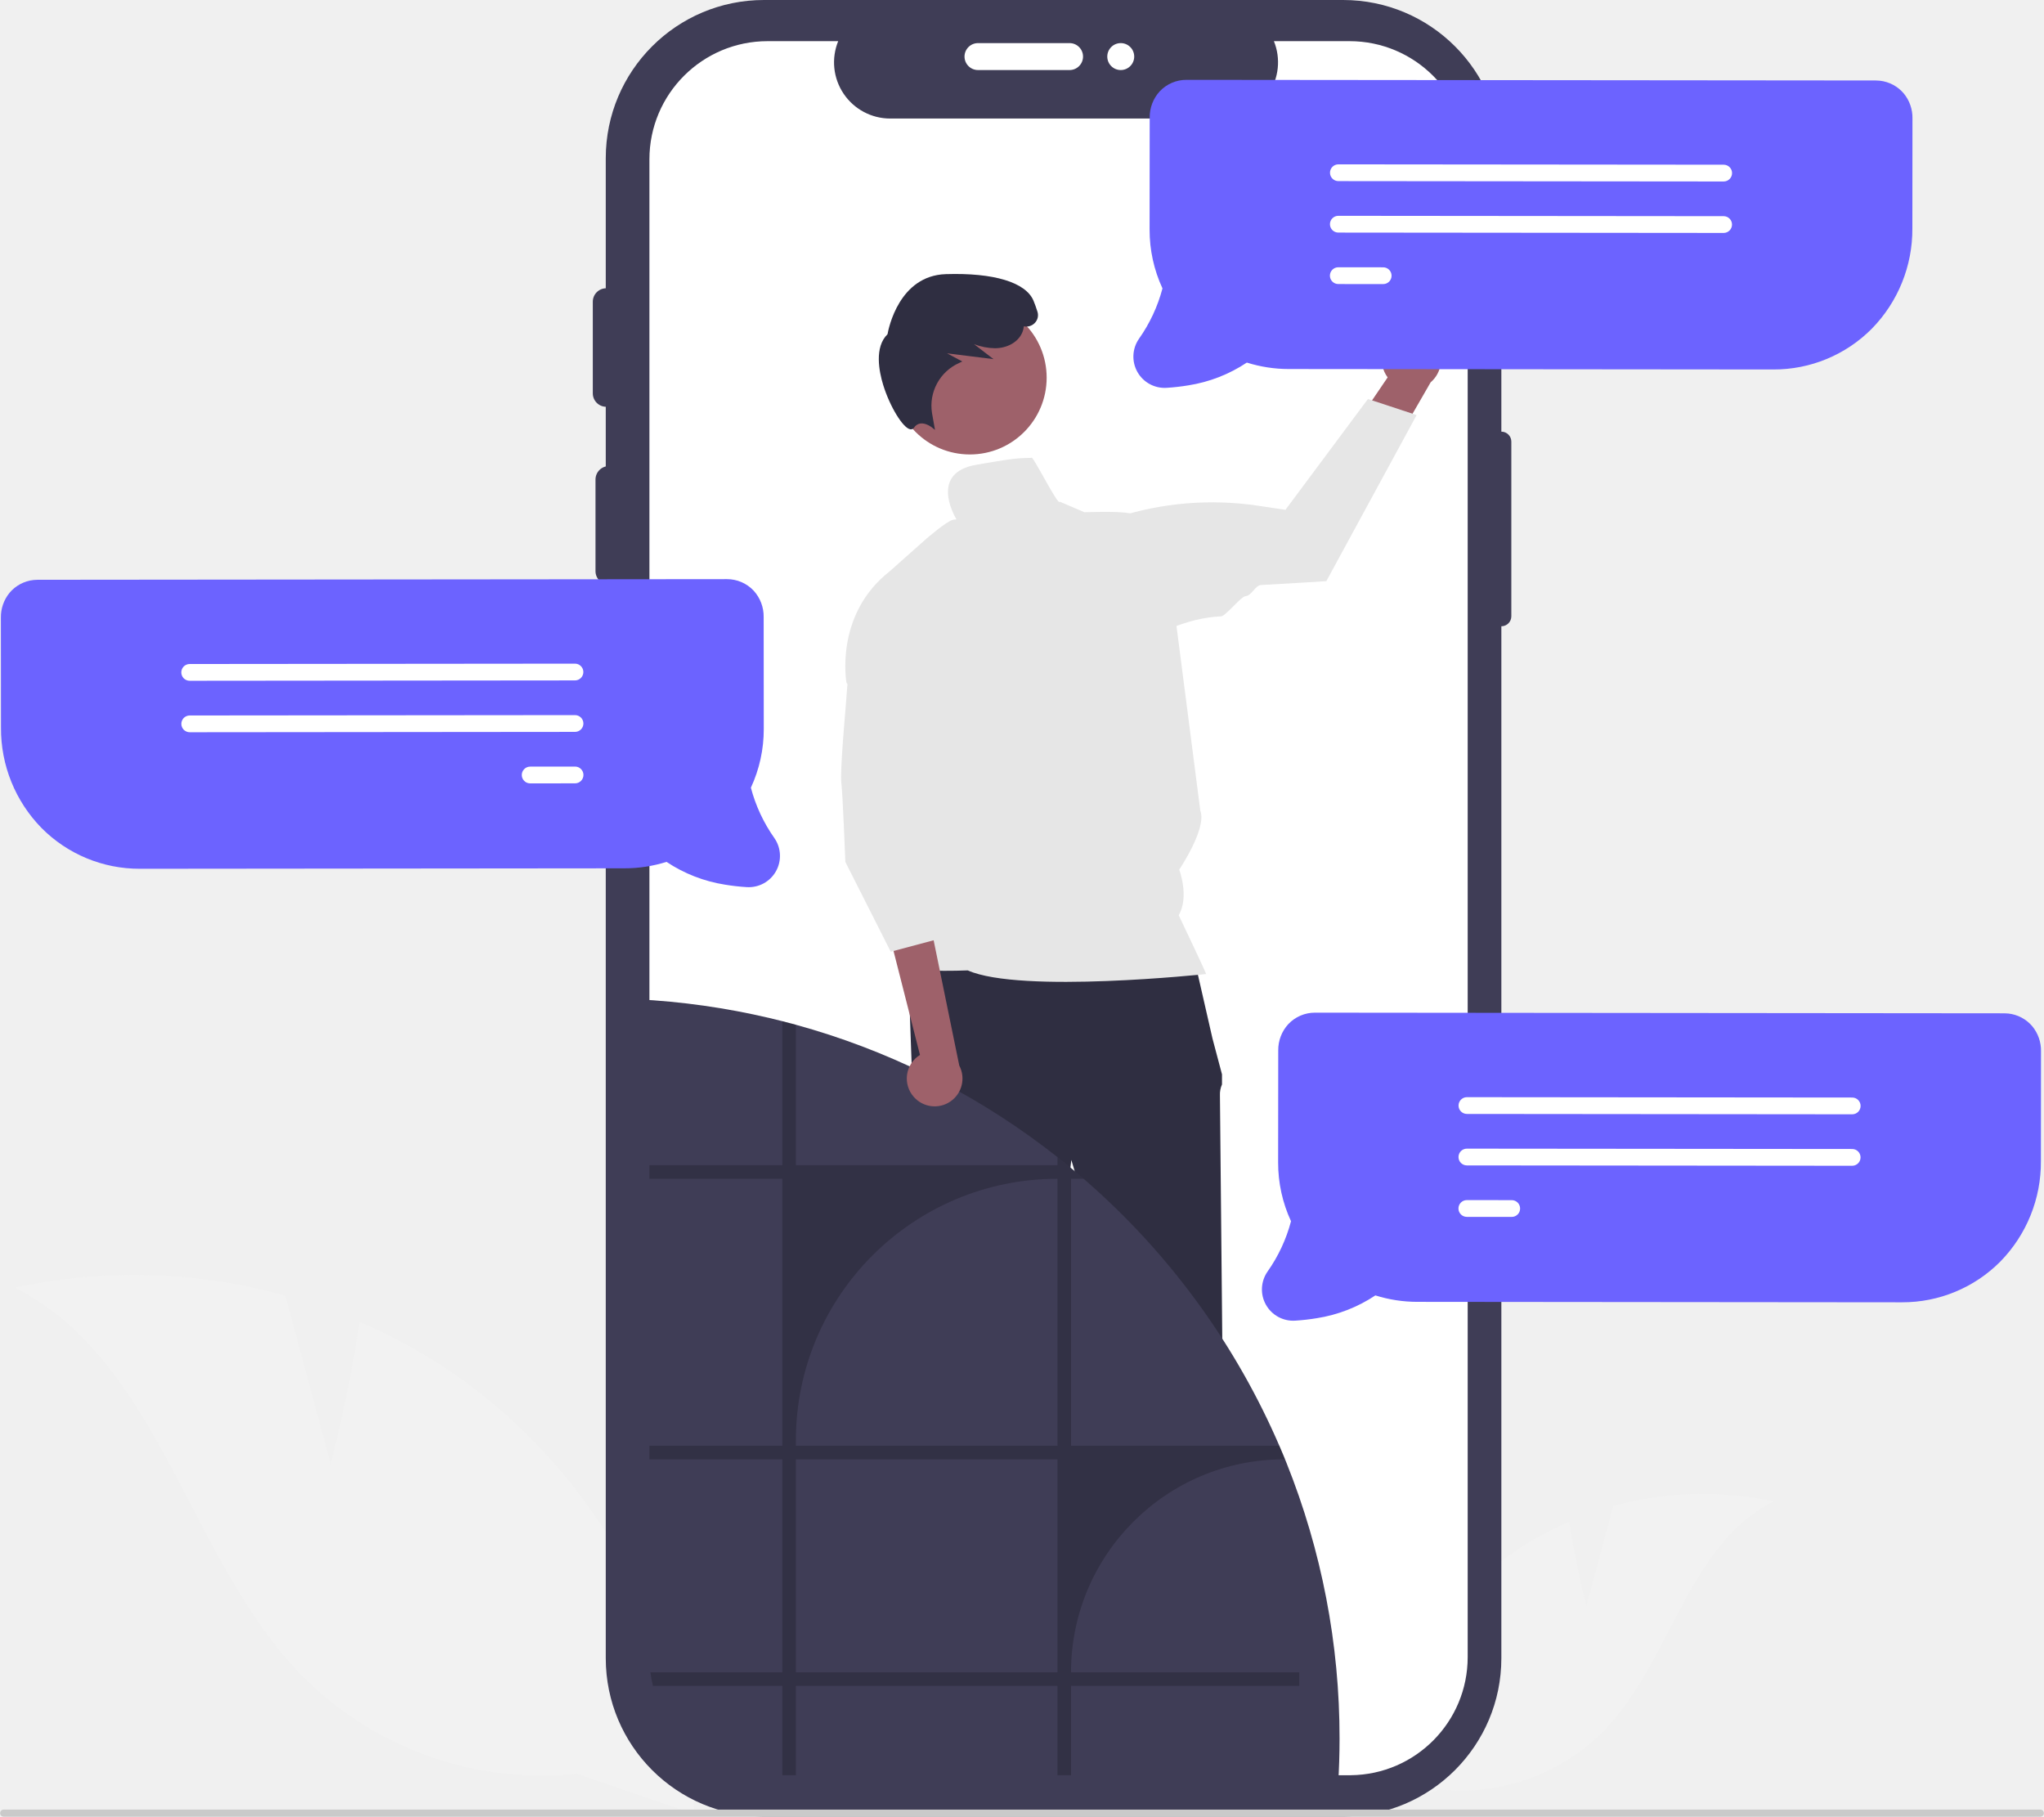
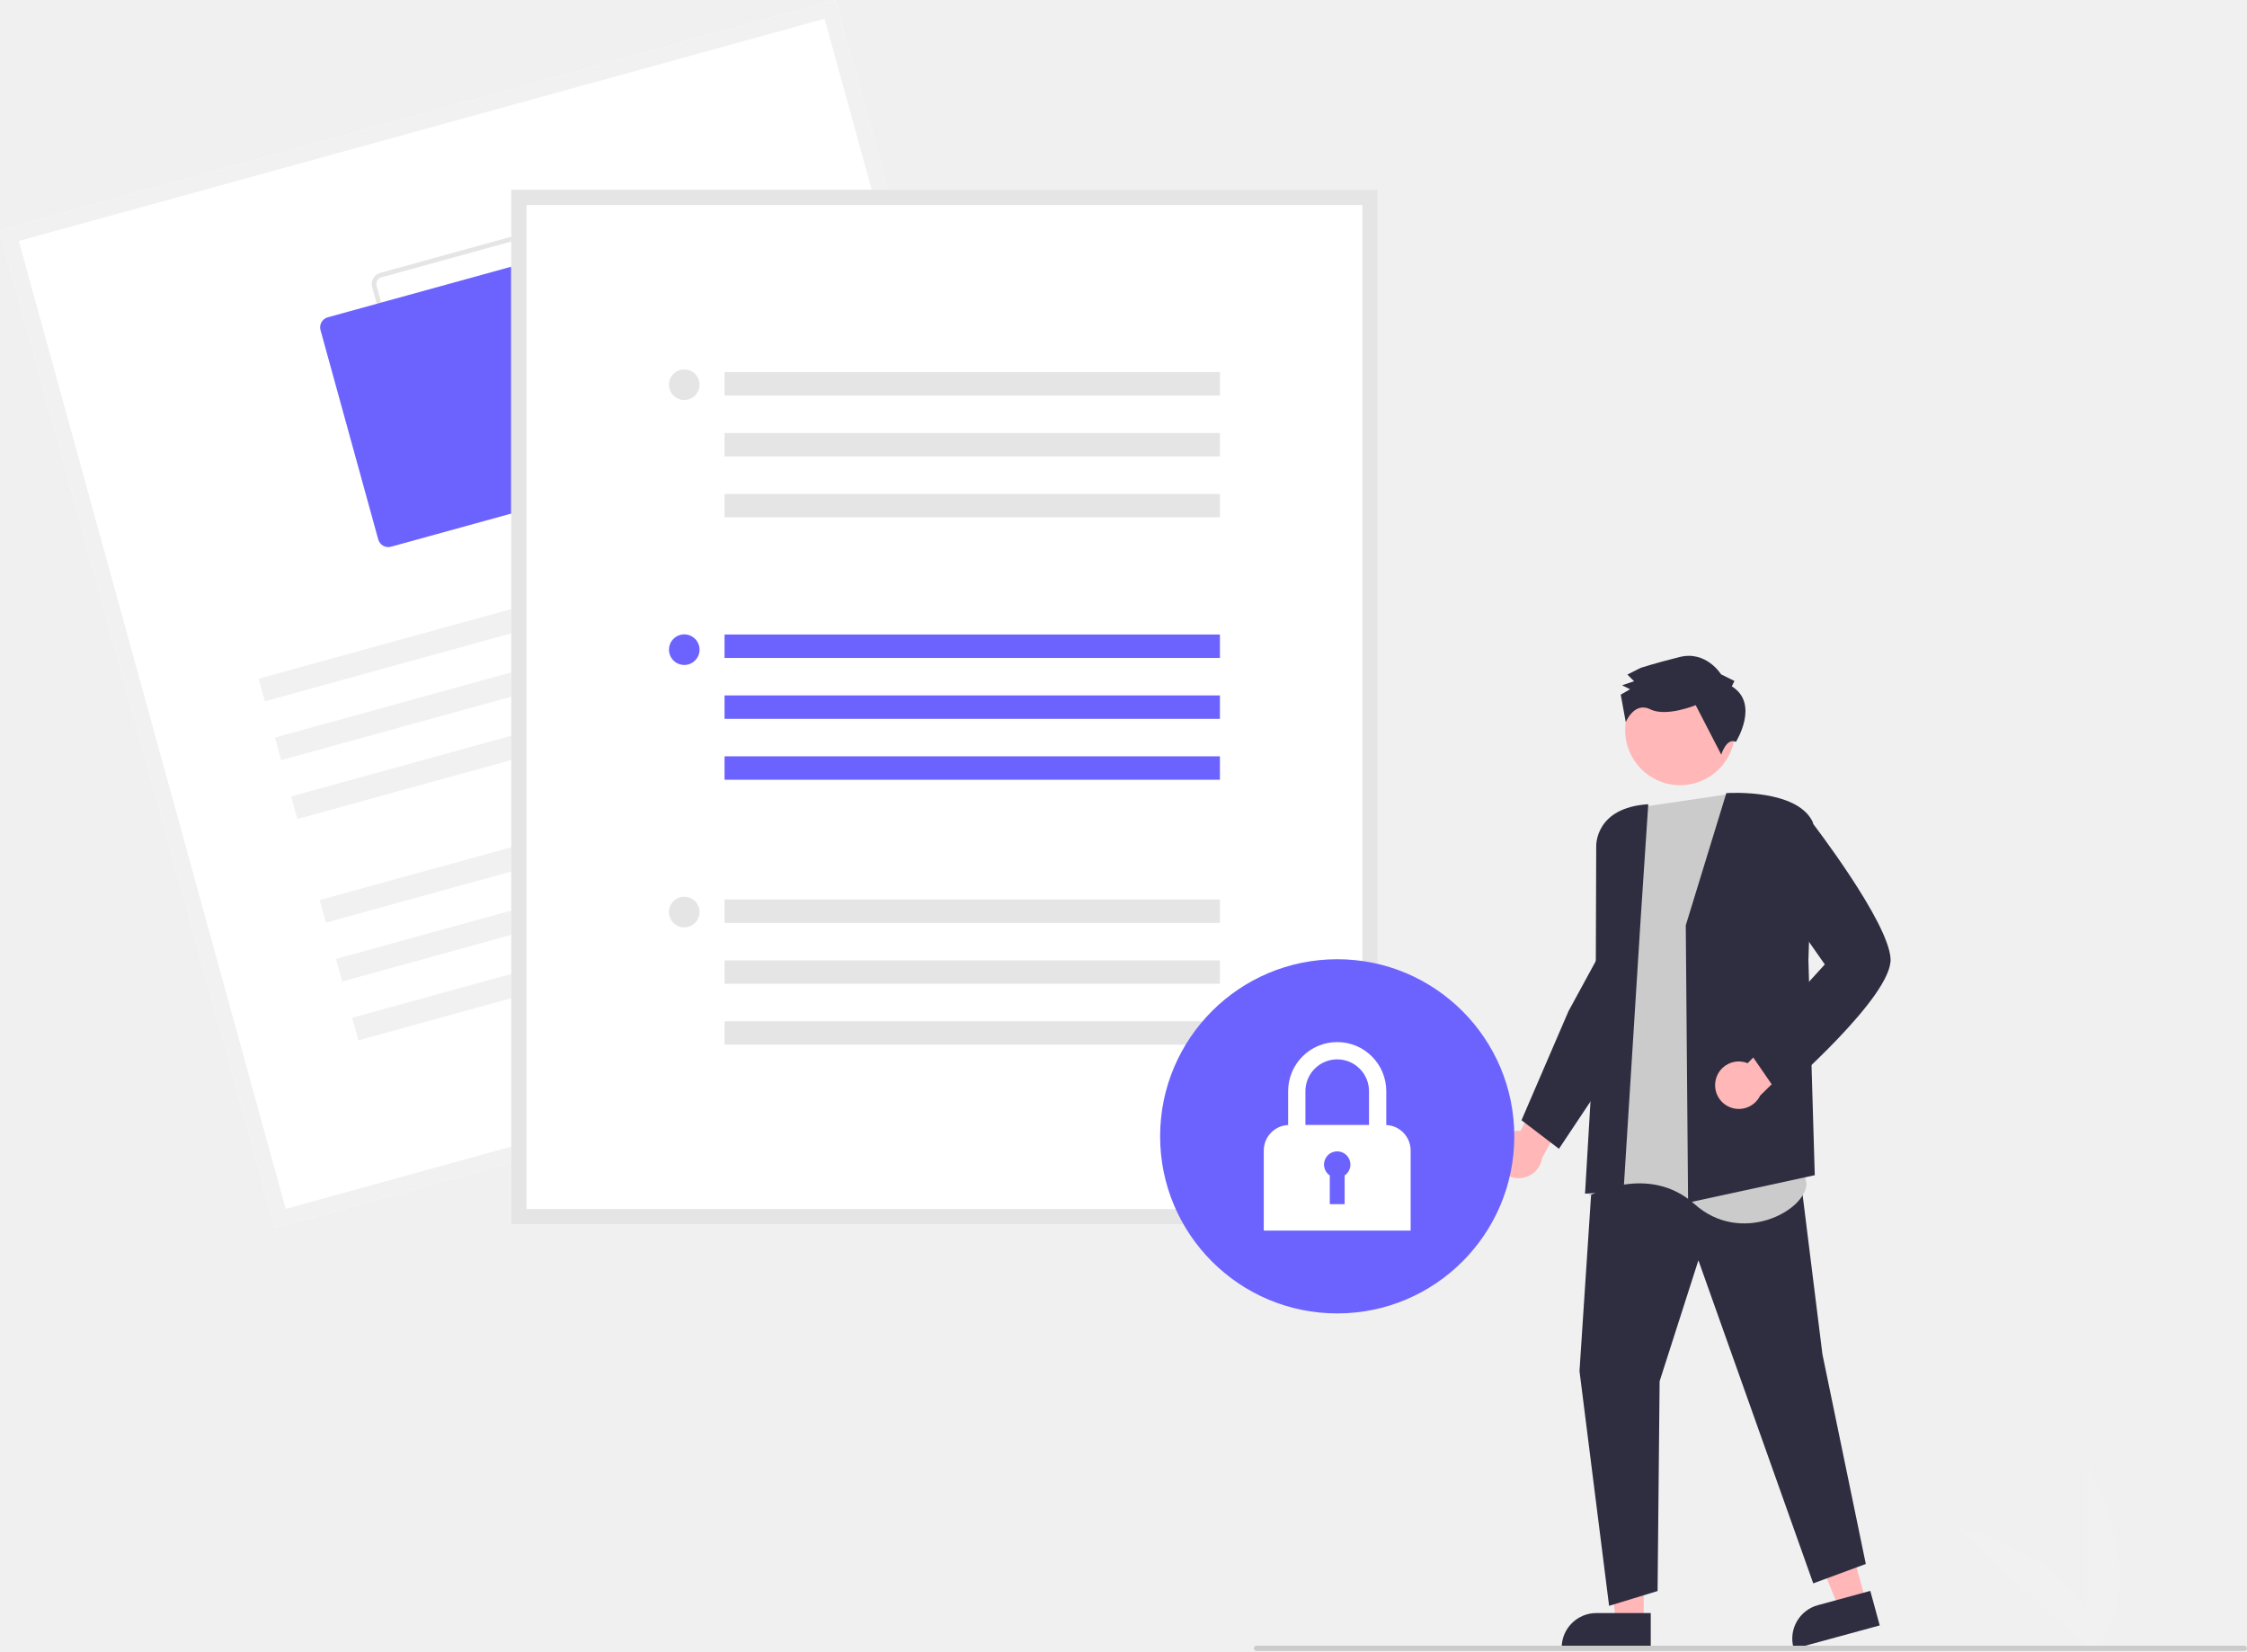
- <svg xmlns="http://www.w3.org/2000/svg" data-name="Layer 1" width="683.763" height="607.631" viewBox="0 0 683.763 607.631">
-   <path d="M788.784,683.304l8.985-33.366a111.491,111.491,0,0,1,53.62-1.573c-28.81,14.518-34.299,53.621-56.785,76.755a67.062,67.062,0,0,1-54.728,19.588l-23.179,7.96A112.375,112.375,0,0,1,759.568,668.909a108.549,108.549,0,0,1,23.494-13.769C785.086,669.111,788.784,683.304,788.784,683.304Z" transform="translate(-258.1184 -146.1844)" fill="#f2f2f2" />
-   <path d="M368.749,635.862,353.585,579.548a188.17,188.17,0,0,0-90.499-2.656c48.625,24.502,57.889,90.499,95.839,129.544a113.185,113.185,0,0,0,92.367,33.06l39.12,13.434A189.662,189.662,0,0,0,418.059,611.567a183.204,183.204,0,0,0-39.652-23.238C374.99,611.908,368.749,635.862,368.749,635.862Z" transform="translate(-258.1184 -146.1844)" fill="#f2f2f2" />
-   <path d="M760.354,290.558h0V199.111a52.927,52.927,0,0,0-52.927-52.927H513.686A52.927,52.927,0,0,0,460.759,199.111V700.794a52.927,52.927,0,0,0,52.927,52.927H707.428a52.927,52.927,0,0,0,52.927-52.927V355.651h0a3.338,3.338,0,0,0,3.338-3.338v-58.417A3.338,3.338,0,0,0,760.354,290.558Z" transform="translate(-258.1184 -146.1844)" fill="#3f3d56" />
-   <path d="M749.09,199.474V700.433a39.5,39.5,0,0,1-39.088,39.503,3.471,3.471,0,0,1-.433.018H514.885a39.525,39.525,0,0,1-39.521-39.521V199.474a39.525,39.525,0,0,1,39.521-39.521h23.626a18.792,18.792,0,0,0,17.391,25.879H666.895a18.805,18.805,0,0,0,17.373-25.879h25.302A39.525,39.525,0,0,1,749.09,199.474Z" transform="translate(-258.1184 -146.1844)" fill="#fff" />
-   <path d="M461.83,341.716a4.511,4.511,0,0,1-4.505-4.505V306.575a4.505,4.505,0,0,1,9.011,0V337.211A4.511,4.511,0,0,1,461.83,341.716Z" transform="translate(-258.1184 -146.1844)" fill="#3f3d56" />
-   <path d="M460.929,282.246a4.511,4.511,0,0,1-4.505-4.505V247.104a4.505,4.505,0,0,1,9.011,0v30.636A4.511,4.511,0,0,1,460.929,282.246Z" transform="translate(-258.1184 -146.1844)" fill="#3f3d56" />
-   <path d="M580.771,165.107a4.511,4.511,0,0,1,4.505-4.505h30.636a4.505,4.505,0,0,1,0,9.011H585.276A4.511,4.511,0,0,1,580.771,165.107Z" transform="translate(-258.1184 -146.1844)" fill="#fff" />
-   <path d="M461.83,393.978a4.511,4.511,0,0,1-4.505-4.505V358.837a4.505,4.505,0,0,1,9.011,0v30.636A4.511,4.511,0,0,1,461.83,393.978Z" transform="translate(-258.1184 -146.1844)" fill="#3f3d56" />
-   <circle cx="374.914" cy="18.922" r="4.505" fill="#fff" />
-   <polygon points="332.956 574.34 345.082 574.339 350.85 527.569 332.954 527.569 332.956 574.34" fill="#9e616a" />
-   <path d="M587.981,716.565l3.413-0,13.325-5.419,7.142,5.418h.001a15.219,15.219,0,0,1,15.218,15.218v.495l-39.098.001Z" transform="translate(-258.1184 -146.1844)" fill="#2f2e41" />
-   <polygon points="389.29 574.34 401.416 574.339 407.184 527.569 389.288 527.569 389.29 574.34" fill="#9e616a" />
-   <path d="M644.315,716.565l3.413-0,13.325-5.419,7.142,5.418h.001a15.219,15.219,0,0,1,15.218,15.218v.495l-39.098.001Z" transform="translate(-258.1184 -146.1844)" fill="#2f2e41" />
-   <path d="M657.101,464.572l-95.271,2.485,1.657,46.393s-1.657,12.427,1.657,15.74,4.971,3.314,3.314,9.113,7.097,15.271,6.034,16.334-3.549,6.862-3.549,6.862l8.284,47.221s5.799,82.016,7.456,83.672,3.314,0,1.657,4.142-3.314,2.485-1.657,4.142a61.015,61.015,0,0,1,4.142,4.971h20.029s1.51-8.284,1.51-9.113,1.657-5.799,1.657-6.628-1.464-2.293-1.464-2.293a27.255,27.255,0,0,1-1.021-5.163c0-1.657-4.971-65.447-4.971-65.447l9.941-82.844L640.532,615.348s0,71.246,1.657,72.903,1.657.828.828,4.142-4.142,2.485-1.657,4.971,3.314-1.657,2.485,2.485l-.828,4.142,24.853.356s3.314-6.983,1.657-9.468-1.557-1.807.464-5.874,2.85-4.896,2.021-5.724-.828-5.235-.828-5.235l-4.142-79.266s-.828-83.672-.828-86.158a8.263,8.263,0,0,1,.688-3.727V505.521l-3.174-11.954Z" transform="translate(-258.1184 -146.1844)" fill="#2f2e41" />
-   <circle cx="324.447" cy="126.32" r="25.682" fill="#9e616a" />
-   <path d="M570.896,289.973l-1.039-.833c-.02-.016-1.993-1.581-3.876-1.307a3.077,3.077,0,0,0-2.102,1.4,1.221,1.221,0,0,1-1.251.533c-2.443-.385-6.855-7.615-9.078-14.877-1.371-4.479-2.987-12.594,1.464-16.918.345-1.958,3.895-19.607,19.503-20.097,16.058-.511,26.749,2.732,29.328,8.879.439,1.046.882,2.277,1.316,3.659a3.757,3.757,0,0,1-.972,3.89,3.925,3.925,0,0,1-3.577,1.02,7.268,7.268,0,0,1-.612,2.282c-1.403,3.041-4.935,5.025-8.996,5.056a20.469,20.469,0,0,1-7.036-1.357L590.467,266.3l-15.527-1.932,5.086,2.719-1.019.484a15.647,15.647,0,0,0-9.105,16.81Z" transform="translate(-258.1184 -146.1844)" fill="#2f2e41" />
-   <path d="M652.422,452.296c3.613-6.24.172-15.256.172-15.256s9.349-13.822,7.055-19.718l-11.009-85.307s-3.441-9.176-11.47-13.764c-2.203-1.259-13.765-.764-16.302-.743l-8.236-3.521c-.479,1.747-9.462-16.464-9.509-14.653-5.735,0-9.429.791-18.352,2.294-15.494,2.611-7.687,16.611-6.706,18.263a8.103,8.103,0,0,0-1.174.163c-2.019.379-8.901,6.332-8.901,6.332l-12.308,10.931c-18.547,14.556-14.395,37.267-14.395,37.267l27.047,27.219-11.849,54.61s5.035,8.109,2.432,11.746,22.941,2.592,22.941,2.592c17.63,7.857,79.741,1.216,79.741,1.216C660.738,469.719,652.422,452.296,652.422,452.296Z" transform="translate(-258.1184 -146.1844)" fill="#e6e6e6" />
-   <path d="M259.309,753.816H940.691a1.191,1.191,0,0,0,0-2.381H259.309a1.191,1.191,0,0,0,0,2.381Z" transform="translate(-258.1184 -146.1844)" fill="#cacaca" />
-   <path d="M706.228,727.724q0,7.785-.49,15.44a3.022,3.022,0,0,1-.43.02h-194.68a39.534,39.534,0,0,1-38.34-29.9,37.341,37.341,0,0,1-.85-4.53,38.852,38.852,0,0,1-.33-5.09v-223.25a247.295,247.295,0,0,1,44.46,6.28c1.43.33,2.85.68,4.26,1.04.09.02.18.05.27.07,1.43.36,2.85.74,4.26,1.13a246.328,246.328,0,0,1,83.25,40.99c1.43,1.07,2.85,2.17,4.26,3.28l.27.21q3.54,2.79,6.97,5.72c.51.43,1.02.87,1.52,1.32,1.23,1.06,2.46,2.14,3.66,3.23a248.139,248.139,0,0,1,61.8,86.06c.47,1.07.92,2.15,1.37,3.23q.27.66.54,1.32c.17.4.33.8.49,1.2A247.055,247.055,0,0,1,706.228,727.724Z" transform="translate(-258.1184 -146.1844)" fill="#3f3d56" />
-   <path d="M616.398,705.524a71.221,71.221,0,0,1,71.23-71.23h.37q-.27-.66-.54-1.32c-.45-1.08-.9-2.16-1.37-3.23h-69.69v-89.29h4.23c-.5-.45-1.01-.89-1.52-1.32q-3.435-2.925-6.97-5.72l-.27-.21v2.7h-87.51v-46.97c-1.41-.39-2.83-.77-4.26-1.13-.09-.02-.18-.05-.27-.07v48.17h-44.46v4.55h44.46v89.29h-44.46v4.55h44.46v71.23h-44.13a37.342,37.342,0,0,0,.85,4.53h43.28v29.9h4.53v-29.9h87.51v29.9h4.53v-29.9h76.35v-4.53Zm-4.53,0h-87.51v-71.23h87.51Zm0-75.78h-87.51v-1.78a87.511,87.511,0,0,1,87.51-87.51Z" transform="translate(-258.1184 -146.1844)" opacity="0.2" />
-   <path d="M563.803,513.064a9.251,9.251,0,0,1,2.065-14.034L554.2,453.162l15.952,6.113,8.866,43.313A9.301,9.301,0,0,1,563.803,513.064Z" transform="translate(-258.1184 -146.1844)" fill="#9e616a" />
-   <path d="M542.33,365.862,540.889,384.179s-1.791,20.123-1.322,23.844,1.342,26.445,1.342,26.445l15.185,30.04,17.205-4.588-1.03-14.092,1.03,12.945,2.294-11.47-5.735-19.499,3.441-6.882-1.735-23.102Z" transform="translate(-258.1184 -146.1844)" fill="#e6e6e6" />
-   <path d="M937.978,489.45a12.225,12.225,0,0,0-8.025-4.273,12.531,12.531,0,0,0-1.338-.073L698.009,484.889a12.205,12.205,0,0,0-8.919,3.827,12.771,12.771,0,0,0-3.372,8.814l-.035,37.461a46.421,46.421,0,0,0,4.309,19.654,52.3,52.3,0,0,1-7.864,16.852,10.458,10.458,0,0,0,9.276,16.4,70.793,70.793,0,0,0,7.254-.825,48.933,48.933,0,0,0,19.553-7.616,46.728,46.728,0,0,0,14.003,2.155l162.155.151a46.131,46.131,0,0,0,32.911-13.634,47.497,47.497,0,0,0,13.567-33.573l.034-36.771A12.793,12.793,0,0,0,937.978,489.45Z" transform="translate(-258.1184 -146.1844)" fill="#6c63ff" />
-   <path d="M877.724,518.883l-128.889-.12a2.804,2.804,0,1,1,.005-5.609l128.889.12a2.804,2.804,0,0,1-.005,5.609Z" transform="translate(-258.1184 -146.1844)" fill="#fff" />
-   <path d="M877.708,536.096l-128.889-.12a2.804,2.804,0,1,1,.005-5.609l128.889.12a2.804,2.804,0,0,1-.005,5.609Z" transform="translate(-258.1184 -146.1844)" fill="#fff" />
-   <path d="M763.823,553.203l-15.02-.014a2.804,2.804,0,1,1,.005-5.609l15.02.014a2.804,2.804,0,0,1-.005,5.609Z" transform="translate(-258.1184 -146.1844)" fill="#fff" />
-   <path d="M261.319,344.45a12.225,12.225,0,0,1,8.025-4.273,12.531,12.531,0,0,1,1.338-.073l230.607-.215a12.205,12.205,0,0,1,8.919,3.827,12.771,12.771,0,0,1,3.372,8.814l.035,37.461a46.421,46.421,0,0,1-4.309,19.654,52.3,52.3,0,0,0,7.864,16.852,10.458,10.458,0,0,1-9.276,16.4,70.793,70.793,0,0,1-7.254-.825,48.933,48.933,0,0,1-19.553-7.616,46.728,46.728,0,0,1-14.003,2.155l-162.155.151a46.131,46.131,0,0,1-32.911-13.634,47.497,47.497,0,0,1-13.567-33.573l-.034-36.771A12.793,12.793,0,0,1,261.319,344.45Z" transform="translate(-258.1184 -146.1844)" fill="#6c63ff" />
-   <path d="M318.765,371.081a2.808,2.808,0,0,1,2.802-2.807l128.889-.12a2.804,2.804,0,0,1,.005,5.609l-128.889.12A2.808,2.808,0,0,1,318.765,371.081Z" transform="translate(-258.1184 -146.1844)" fill="#fff" />
-   <path d="M318.781,388.294a2.808,2.808,0,0,1,2.802-2.807l128.889-.12a2.804,2.804,0,0,1,.005,5.609l-128.889.12A2.808,2.808,0,0,1,318.781,388.294Z" transform="translate(-258.1184 -146.1844)" fill="#fff" />
-   <path d="M432.666,405.401a2.808,2.808,0,0,1,2.802-2.807l15.02-.014a2.804,2.804,0,0,1,.005,5.609l-15.02.014A2.808,2.808,0,0,1,432.666,405.401Z" transform="translate(-258.1184 -146.1844)" fill="#fff" />
-   <path d="M725.791,257.743a9.83,9.83,0,0,0-3.478,14.667l-19.608,28.912,18.152.235,15.837-27.491A9.884,9.884,0,0,0,725.791,257.744Z" transform="translate(-258.1184 -146.1844)" fill="#9e616a" />
-   <path d="M732.017,285.008l-30.207,55.544-.269.018c-.222.015-9.832.651-21.57,1.288-1.98.107-3.146,3.619-5.212,3.724-1.423.072-6.675,6.673-8.111,6.741-12.794.608-20.132,6.455-25,6-6.598-.55-15.388-18.701-20.182-23.268l-.112-.12-.017-.163a14.724,14.724,0,0,1,10.018-15.453,104.296,104.296,0,0,1,47.678-3.979l9.092,1.368,27.598-37.068Z" transform="translate(-258.1184 -146.1844)" fill="#e6e6e6" />
-   <path d="M894.978,177.45a12.225,12.225,0,0,0-8.025-4.273,12.531,12.531,0,0,0-1.338-.073L655.009,172.889a12.205,12.205,0,0,0-8.919,3.827,12.771,12.771,0,0,0-3.372,8.814l-.035,37.461a46.421,46.421,0,0,0,4.309,19.654,52.3,52.3,0,0,1-7.864,16.852,10.458,10.458,0,0,0,9.276,16.4,70.793,70.793,0,0,0,7.254-.825,48.933,48.933,0,0,0,19.553-7.616,46.728,46.728,0,0,0,14.003,2.155l162.155.151a46.131,46.131,0,0,0,32.911-13.634,47.497,47.497,0,0,0,13.567-33.573l.034-36.771A12.793,12.793,0,0,0,894.978,177.45Z" transform="translate(-258.1184 -146.1844)" fill="#6c63ff" />
-   <path d="M834.724,206.883l-128.889-.12a2.804,2.804,0,1,1,.005-5.609l128.889.12a2.804,2.804,0,0,1-.005,5.609Z" transform="translate(-258.1184 -146.1844)" fill="#fff" />
-   <path d="M834.708,224.096l-128.889-.12a2.804,2.804,0,1,1,.005-5.609l128.889.12a2.804,2.804,0,0,1-.005,5.609Z" transform="translate(-258.1184 -146.1844)" fill="#fff" />
-   <path d="M720.823,241.203l-15.02-.014a2.804,2.804,0,1,1,.005-5.609l15.02.014a2.804,2.804,0,0,1-.005,5.609Z" transform="translate(-258.1184 -146.1844)" fill="#fff" />
+ <svg xmlns="http://www.w3.org/2000/svg" data-name="Layer 1" width="866.524" height="637.056" viewBox="0 0 866.524 637.056">
+   <path d="M971.738,768.528v-72.34S999.93,747.474,971.738,768.528Z" transform="translate(-166.7382 -131.4719)" fill="#f1f1f1" />
+   <path d="M973.48,768.515,920.19,719.594S977.035,733.51,973.48,768.515Z" transform="translate(-166.7382 -131.4719)" fill="#f1f1f1" />
+   <path d="M743.266,577.442a9.095,9.095,0,0,1,9.851-9.872l9.607-18.431,12.624,3.106-13.932,25.838a9.145,9.145,0,0,1-18.15-.641Z" transform="translate(-166.7382 -131.4719)" fill="#ffb7b7" />
+   <polygon points="633.871 625.527 623.218 625.526 618.15 584.437 633.873 584.438 633.871 625.527" fill="#ffb7b7" />
+   <path d="M803.326,767.325l-34.349-.001v-.434a13.37,13.37,0,0,1,13.37-13.369h.001l20.979.001Z" transform="translate(-166.7382 -131.4719)" fill="#2f2e41" />
+   <polygon points="719.549 617.569 709.271 620.371 693.57 582.063 708.739 577.927 719.549 617.569" fill="#ffb7b7" />
+   <path d="M891.625,758.288,858.486,767.325l-.114-.419a13.37,13.37,0,0,1,9.381-16.416l.001-0L887.993,744.97Z" transform="translate(-166.7382 -131.4719)" fill="#2f2e41" />
+   <polygon points="614.423 448.033 609.109 528.727 620.524 619.261 639.221 613.554 640.009 532.663 654.966 486.018 699.25 610.602 719.521 603.123 702.792 522.232 693.345 446.262 614.423 448.033" fill="#2f2e41" />
+   <path d="M832.823,437.806,801.337,442.449,789.994,453.667l-3.522,40.307,2.187,35.702-9.119,62.959s22.93-12.729,40.701,3.205,42.635,2.816,43.147-7.784Z" transform="translate(-166.7382 -131.4719)" fill="#cbcbcb" />
+   <path d="M816.834,488.357l-0-.045,15.641-50.984.202-.013c1.113-.072,27.337-1.618,33.202,11.33l.028.062-1.782,52.983,2.454,82.979-48.501,10.505-.353.077Z" transform="translate(-166.7382 -131.4719)" fill="#2f2e41" />
+   <path d="M799.501,484.833l2.869-43.221c-20.407,1.269-20.099,15.738-20.076,16.369l-.223,64.65-4.087,69.164,14.86-1.114Z" transform="translate(-166.7382 -131.4719)" fill="#2f2e41" />
+   <path d="M753.485,563.477l18.117-42.047L784.248,498.208l6.602,41.889-22.922,34.384Z" transform="translate(-166.7382 -131.4719)" fill="#2f2e41" />
+   <path d="M828.36,548.006a9.095,9.095,0,0,1,12.325-6.526l14.616-14.777,11.146,6.692L845.514,553.973A9.145,9.145,0,0,1,828.36,548.006Z" transform="translate(-166.7382 -131.4719)" fill="#ffb7b7" />
+   <path d="M840.651,536.085,870.452,503.393,850.726,475.244l2.03-13.762L864.383,447.12l.227.293c1.239,1.604,30.362,39.439,31.198,53.763.839,14.376-41.021,50.742-42.803,52.282l-.248.214Z" transform="translate(-166.7382 -131.4719)" fill="#2f2e41" />
+   <circle cx="647.916" cy="281.612" r="21.181" fill="#ffb7b7" />
+   <path d="M834.576,396.15l1.027-2.067-5.167-2.567s-5.7-9.274-16.014-6.668-14.955,4.166-14.955,4.166l-5.154,2.593,2.587,2.574-4.64,1.56,3.1,1.54-3.607,2.073,1.942,10.628s3.225-8.061,9.425-4.981,17.541-1.592,17.541-1.592l9.853,19.069s2.033-6.684,5.657-4.902C836.171,417.577,845.43,402.831,834.576,396.15Z" transform="translate(-166.7382 -131.4719)" fill="#2f2e41" />
+   <path d="M594.907,516.07,272.805,604.901,166.738,220.303l322.102-88.831Z" transform="translate(-166.7382 -131.4719)" fill="#fff" />
+   <path d="M594.907,516.07,272.805,604.901,166.738,220.303l322.102-88.831ZM276.92,597.651l310.738-85.697-102.932-373.233-310.738,85.697Z" transform="translate(-166.7382 -131.4719)" fill="#f1f1f1" />
+   <path d="M418.744,303.765l-80.741,22.267a4.46,4.46,0,0,1-5.479-3.11l-22.267-80.741a4.46,4.46,0,0,1,3.11-5.479l80.741-22.267a4.46,4.46,0,0,1,5.479,3.11l22.267,80.741A4.46,4.46,0,0,1,418.744,303.765ZM313.841,238.42a2.676,2.676,0,0,0-1.866,3.288l22.267,80.741a2.676,2.676,0,0,0,3.288,1.866l80.741-22.267a2.676,2.676,0,0,0,1.866-3.288l-22.267-80.741a2.676,2.676,0,0,0-3.288-1.866Z" transform="translate(-166.7382 -131.4719)" fill="#e5e5e5" />
+   <path d="M398.277,320.039l-80.741,22.267a4.014,4.014,0,0,1-4.931-2.799L290.337,258.766a4.014,4.014,0,0,1,2.799-4.931l80.741-22.267a4.014,4.014,0,0,1,4.931,2.799l22.267,80.741A4.014,4.014,0,0,1,398.277,320.039Z" transform="translate(-166.7382 -131.4719)" fill="#6c63ff" />
+   <rect x="263.489" y="361.969" width="233.728" height="9.032" transform="translate(-250.4837 -17.16149) rotate(-15.41811)" fill="#f1f1f1" />
+   <rect x="269.75" y="384.671" width="233.728" height="9.032" transform="translate(-256.294 -14.67996) rotate(-15.41811)" fill="#f1f1f1" />
+   <rect x="276.011" y="407.372" width="233.728" height="9.032" transform="translate(-262.1042 -12.19843) rotate(-15.41811)" fill="#f1f1f1" />
+   <rect x="287.03" y="447.328" width="233.728" height="9.032" transform="translate(-272.3302 -7.83093) rotate(-15.41811)" fill="#f1f1f1" />
+   <rect x="293.291" y="470.03" width="233.728" height="9.032" transform="translate(-278.1405 -5.34939) rotate(-15.41811)" fill="#f1f1f1" />
+   <rect x="299.552" y="492.732" width="233.728" height="9.032" transform="translate(-283.9507 -2.86786) rotate(-15.41811)" fill="#f1f1f1" />
+   <path d="M698.014,603.616H363.887V204.661H698.014Z" transform="translate(-166.7382 -131.4719)" fill="#fff" />
+   <path d="M698.014,603.616H363.887V204.661H698.014Zm-328.233-5.895H692.12V210.555H369.782Z" transform="translate(-166.7382 -131.4719)" fill="#e5e5e5" />
+   <rect x="279.408" y="244.695" width="191.034" height="9.032" fill="#6c63ff" />
+   <rect x="279.408" y="268.178" width="191.034" height="9.032" fill="#6c63ff" />
+   <rect x="279.408" y="291.661" width="191.034" height="9.032" fill="#6c63ff" />
+   <circle cx="263.877" cy="250.534" r="5.895" fill="#6c63ff" />
+   <rect x="279.408" y="143.505" width="191.034" height="9.032" fill="#e5e5e5" />
+   <rect x="279.408" y="166.989" width="191.034" height="9.032" fill="#e5e5e5" />
+   <rect x="279.408" y="190.472" width="191.034" height="9.032" fill="#e5e5e5" />
+   <circle cx="263.877" cy="148.362" r="5.895" fill="#e5e5e5" />
+   <rect x="279.408" y="346.867" width="191.034" height="9.032" fill="#e5e5e5" />
+   <rect x="279.408" y="370.35" width="191.034" height="9.032" fill="#e5e5e5" />
+   <rect x="279.408" y="393.833" width="191.034" height="9.032" fill="#e5e5e5" />
+   <circle cx="263.877" cy="351.723" r="5.895" fill="#e5e5e5" />
+   <circle cx="515.677" cy="438.205" r="68.293" fill="#6c63ff" />
+   <path d="M701.336,565.32V552.253a18.921,18.921,0,1,0-37.842,0v13.067a9.838,9.838,0,0,0-9.396,9.823v30.879h56.634V575.144A9.838,9.838,0,0,0,701.336,565.32ZM682.415,539.994a12.273,12.273,0,0,1,12.258,12.259v13.044H670.157V552.253A12.273,12.273,0,0,1,682.415,539.994Z" transform="translate(-166.7382 -131.4719)" fill="#fff" />
+   <path d="M687.506,580.569a5.091,5.091,0,1,0-7.954,4.207v11.065H685.278v-11.065A5.084,5.084,0,0,0,687.506,580.569Z" transform="translate(-166.7382 -131.4719)" fill="#6c63ff" />
+   <path d="M1032.262,768.122h-381a1,1,0,0,1,0-2h381a1,1,0,0,1,0,2Z" transform="translate(-166.7382 -131.4719)" fill="#cbcbcb" />
</svg>
